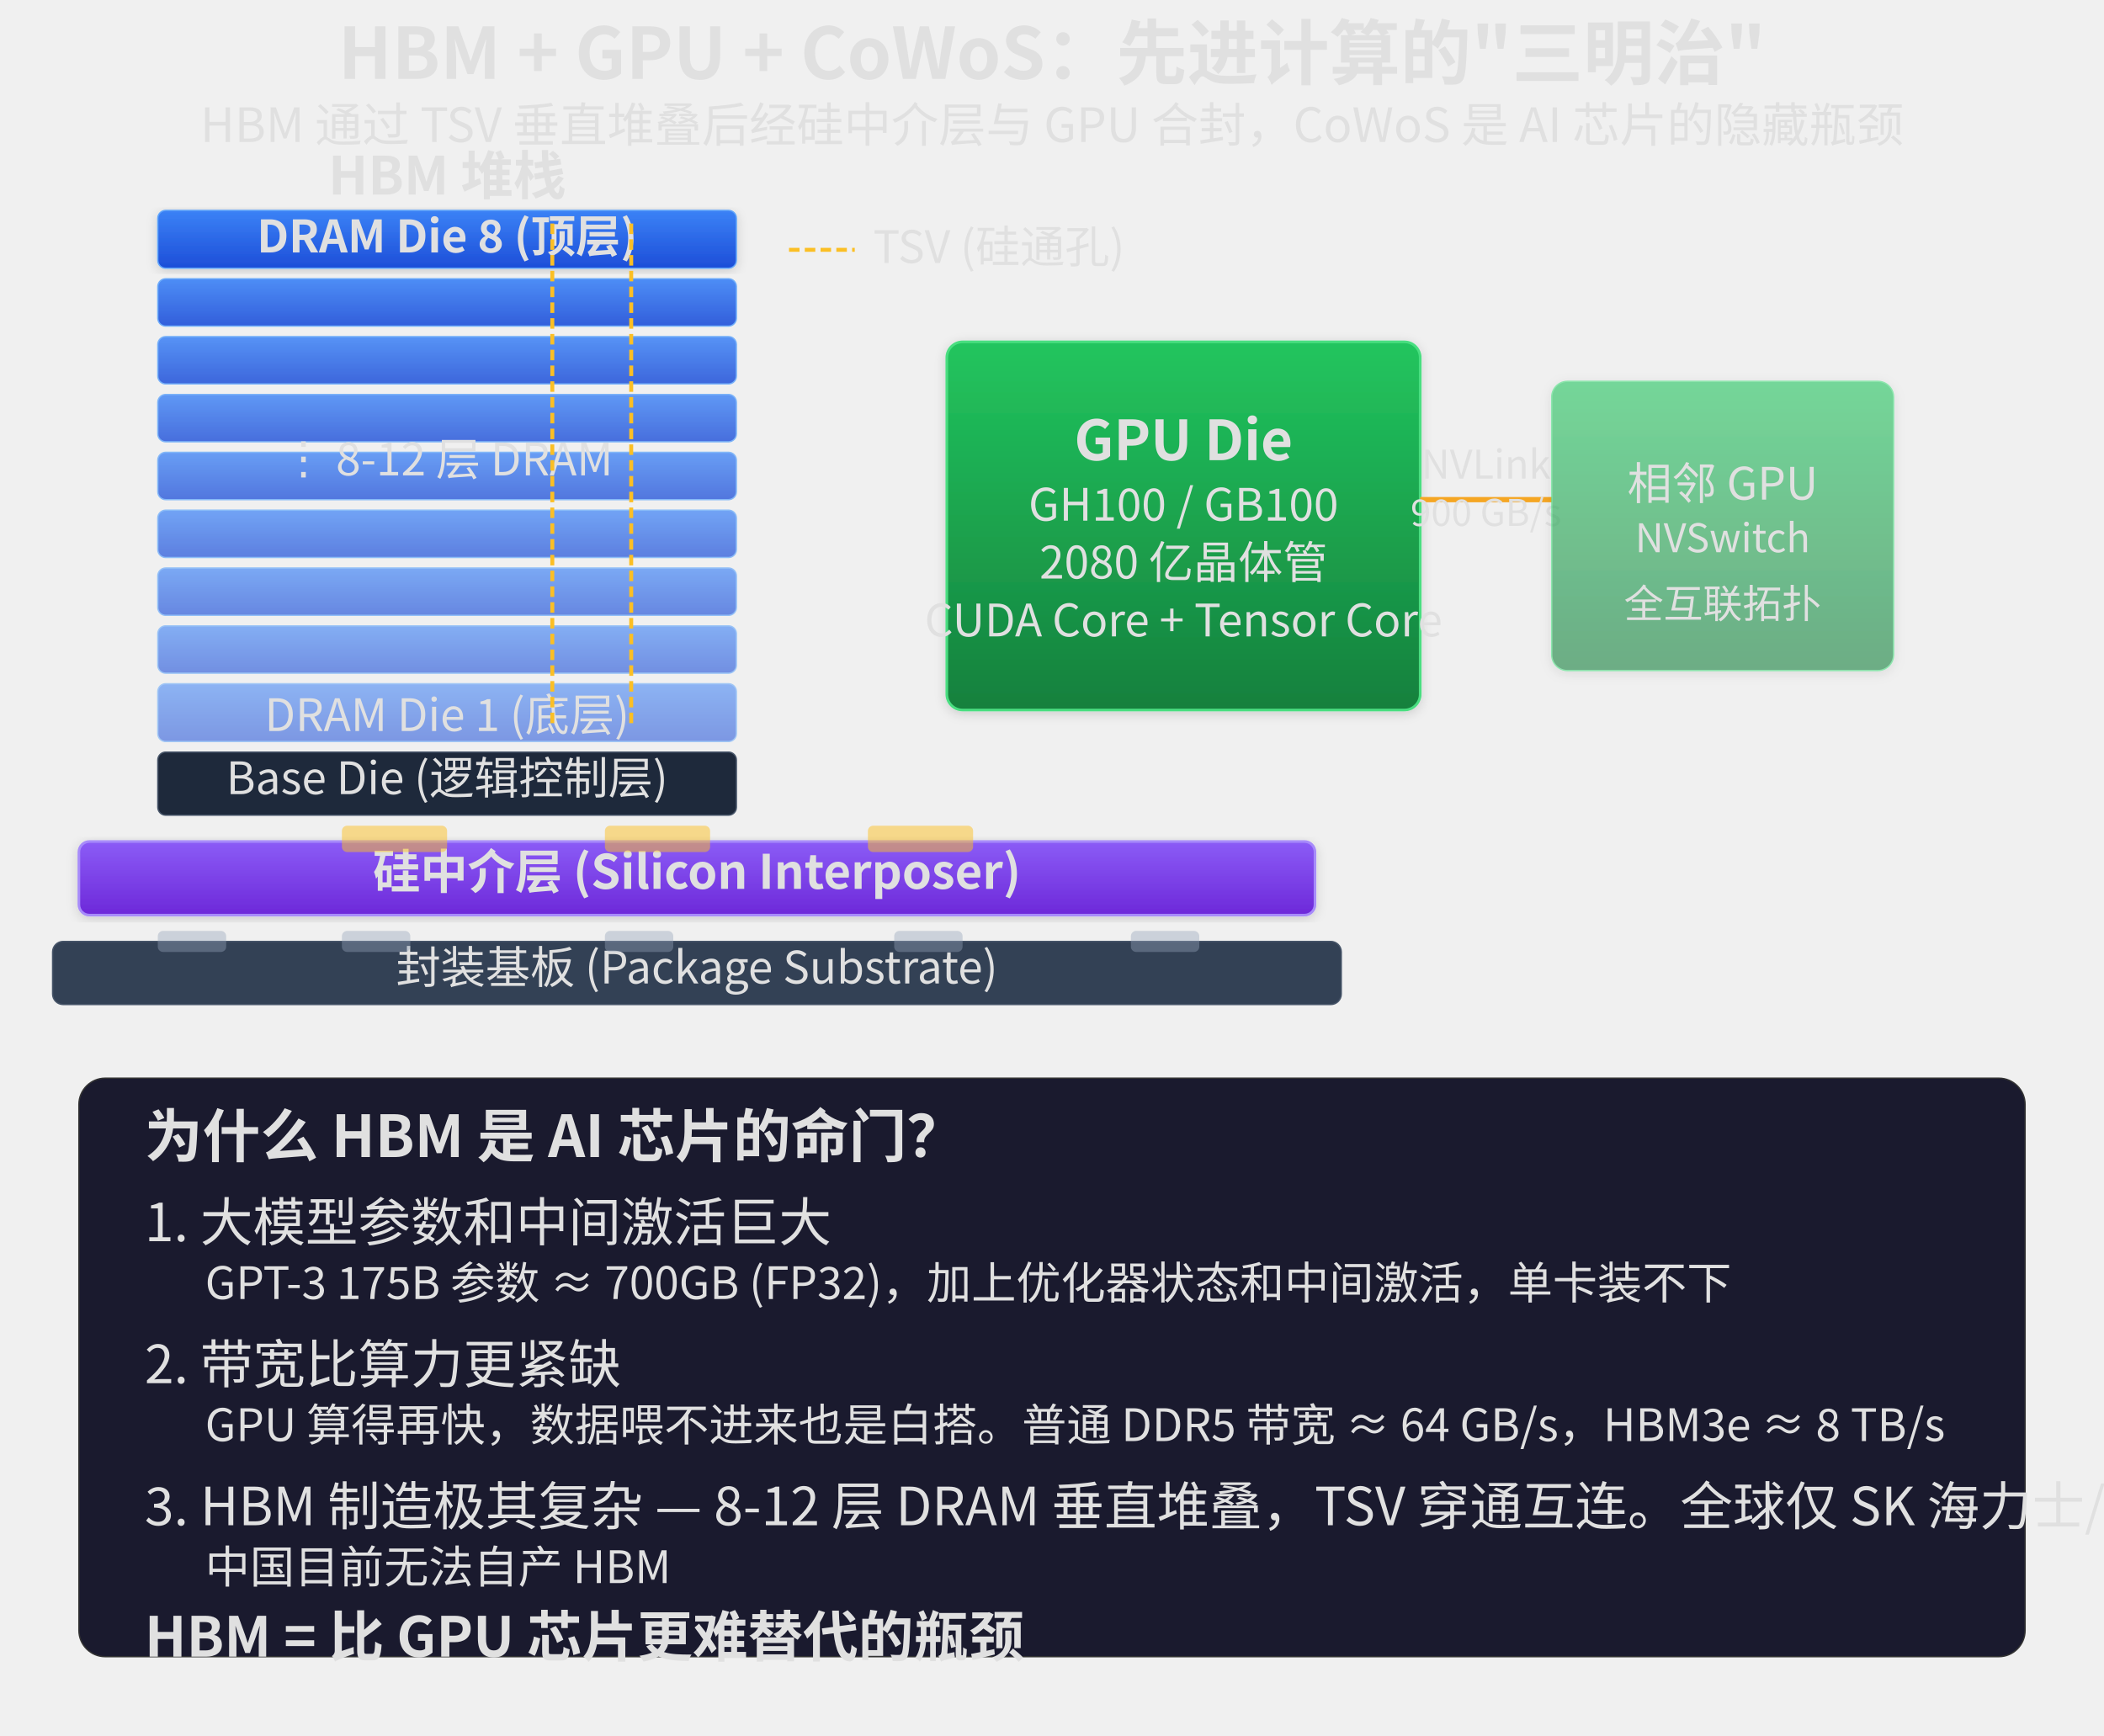
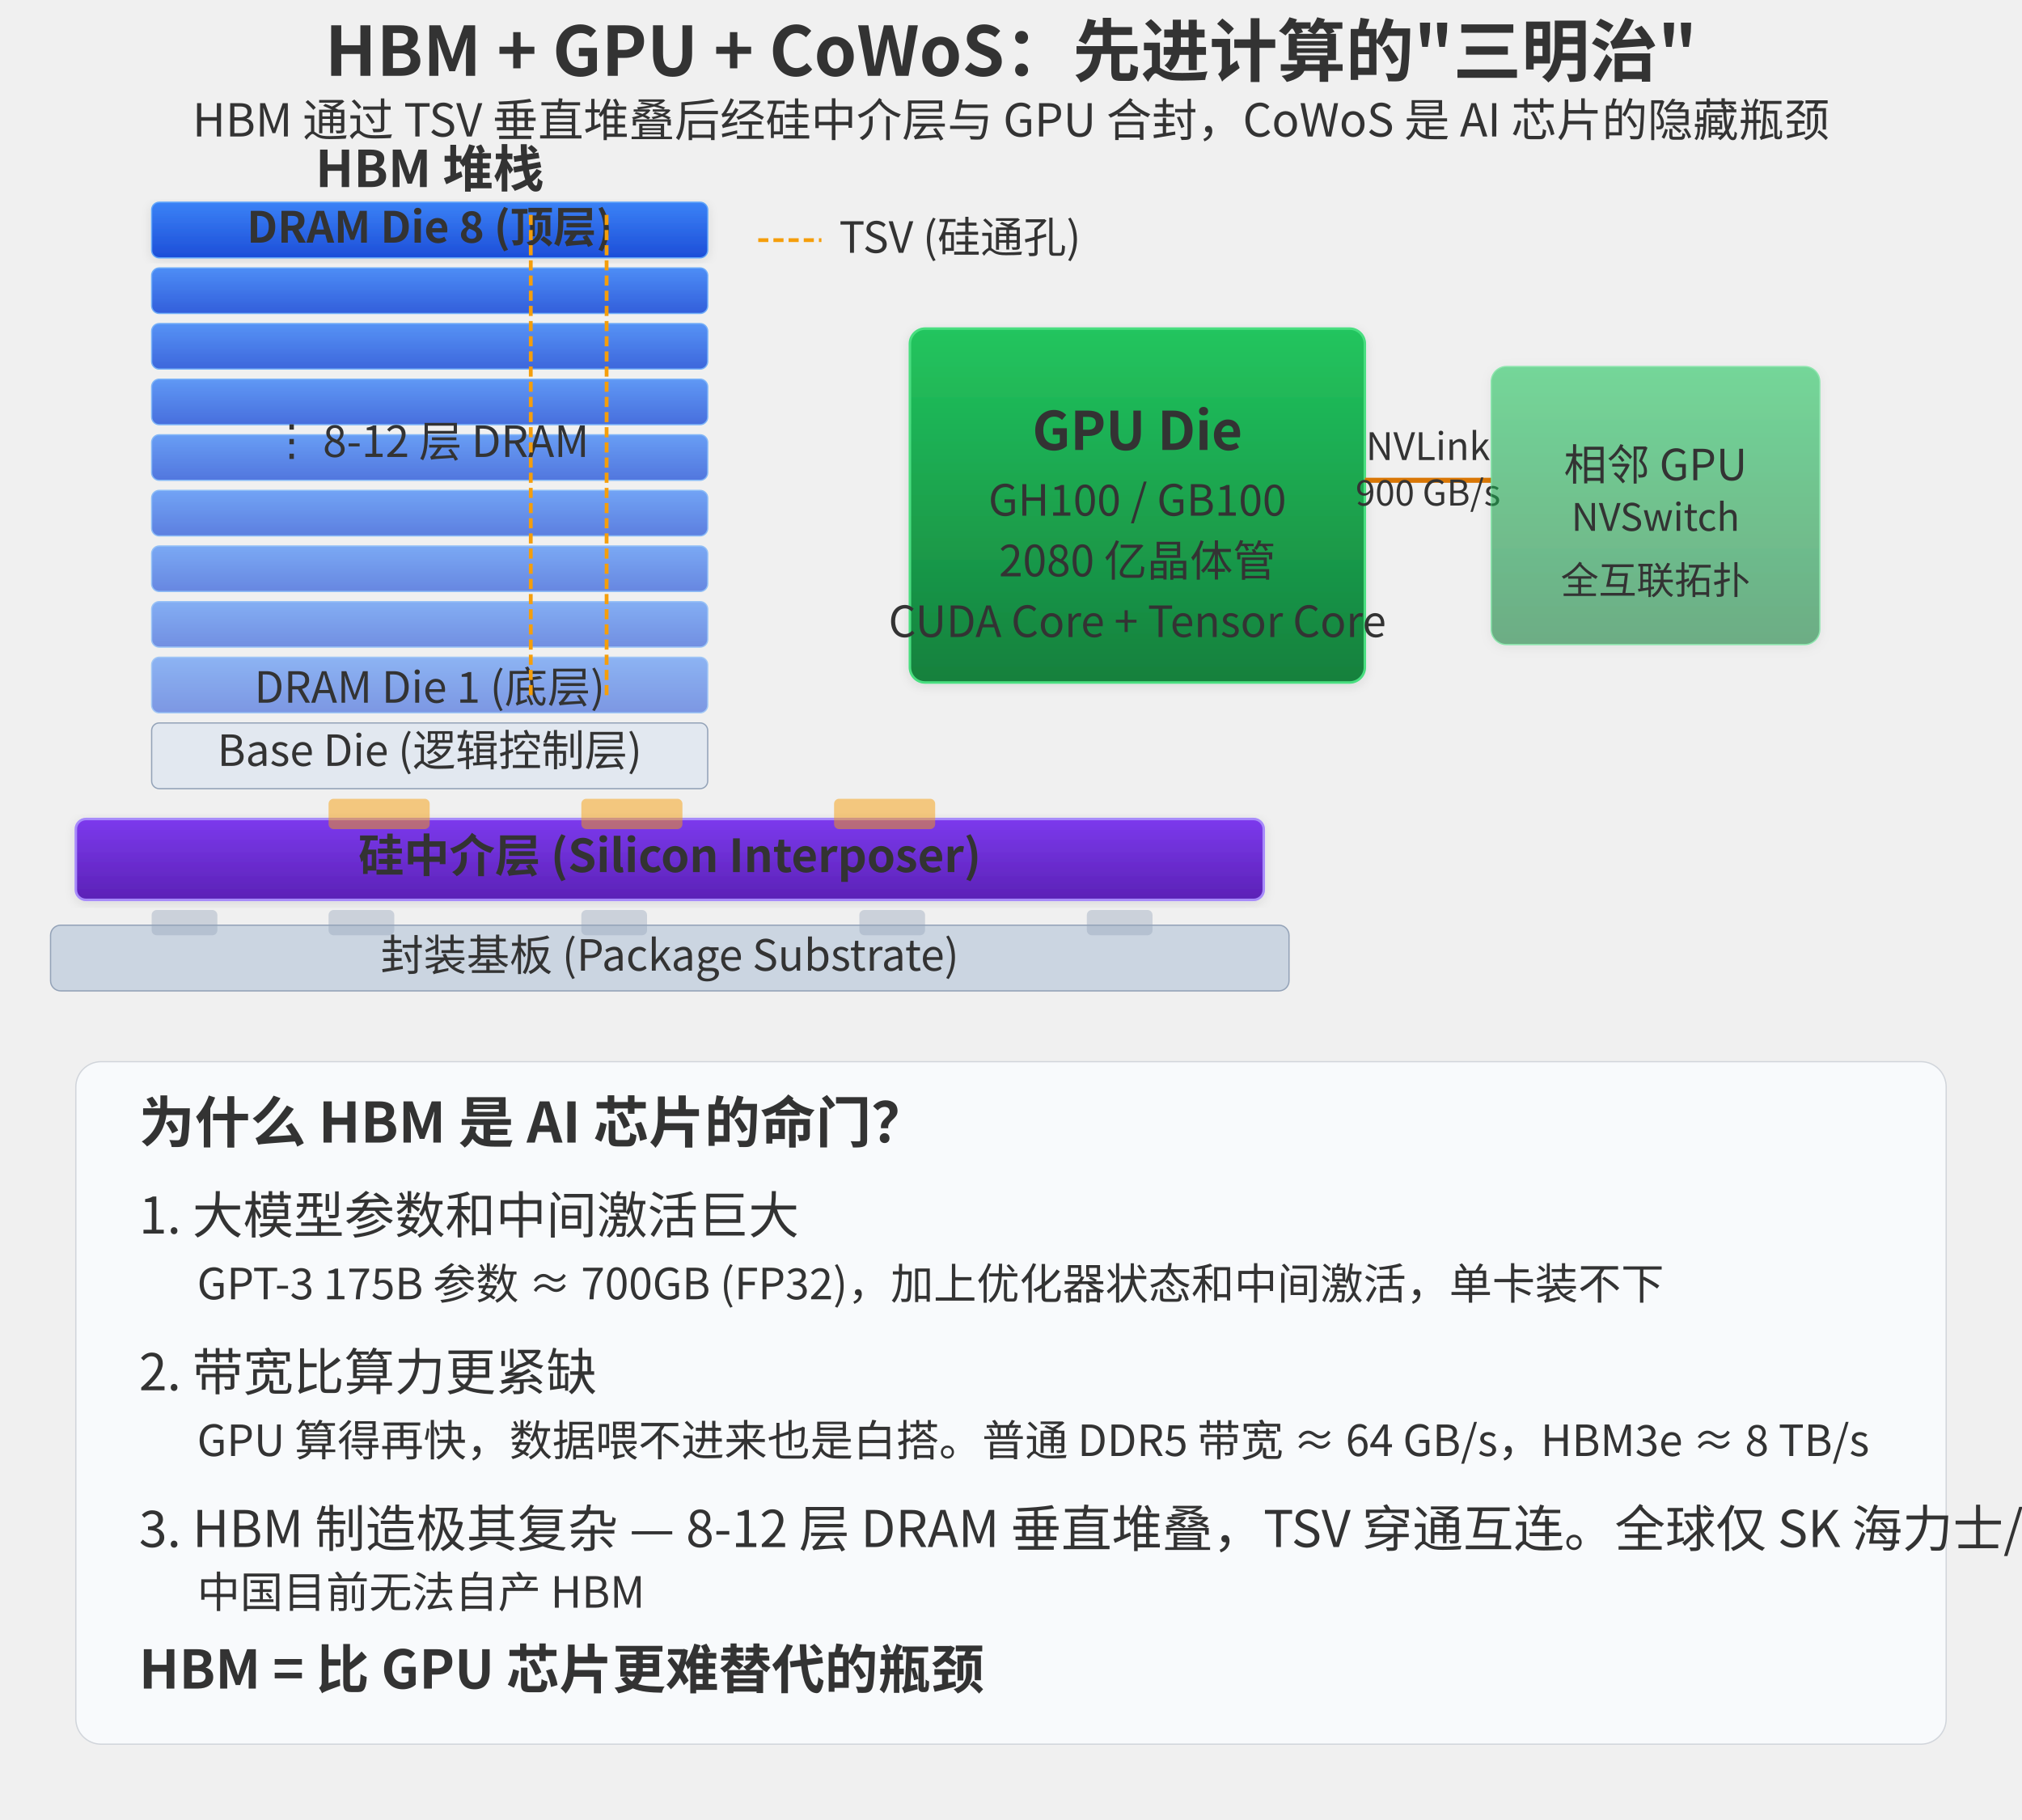
- <svg xmlns="http://www.w3.org/2000/svg" viewBox="0 0 800 660" font-family="'PingFang SC', 'Microsoft YaHei', 'Noto Sans CJK SC', sans-serif">
+ <svg xmlns="http://www.w3.org/2000/svg" viewBox="0 0 800 720" font-family="'PingFang SC', 'Microsoft YaHei', 'Noto Sans CJK SC', sans-serif">
  <defs>
    <linearGradient id="dramGrad" x1="0" y1="0" x2="0" y2="1">
      <stop offset="0%" stop-color="#3b82f6" />
      <stop offset="100%" stop-color="#1d4ed8" />
    </linearGradient>
    <linearGradient id="gpuGrad" x1="0" y1="0" x2="0" y2="1">
      <stop offset="0%" stop-color="#22c55e" />
      <stop offset="100%" stop-color="#15803d" />
    </linearGradient>
    <linearGradient id="interposerGrad" x1="0" y1="0" x2="0" y2="1">
-       <stop offset="0%" stop-color="#8b5cf6" />
-       <stop offset="100%" stop-color="#6d28d9" />
+       <stop offset="0%" stop-color="#7c3aed" />
+       <stop offset="100%" stop-color="#5b21b6" />
    </linearGradient>
    <filter id="shadow">
-       <feDropShadow dx="0" dy="1" stdDeviation="2" flood-opacity="0.15" />
+       <feDropShadow dx="0" dy="1" stdDeviation="2" flood-opacity="0.1" />
    </filter>
  </defs>
  <style>
-     text { fill: #e0e0e0; }
+     text { fill: #333333; }
  </style>
-   <text x="400" y="30" text-anchor="middle" font-size="27" font-weight="700" fill="#fff">HBM + GPU + CoWoS：先进计算的"三明治"</text>
-   <text x="400" y="54" text-anchor="middle" font-size="18" fill="#888">HBM 通过 TSV 垂直堆叠后经硅中介层与 GPU 合封，CoWoS 是 AI 芯片的隐藏瓶颈</text>
+   <text x="400" y="30" text-anchor="middle" font-size="27" font-weight="700" fill="#1a1a1a">HBM + GPU + CoWoS：先进计算的"三明治"</text>
+   <text x="400" y="54" text-anchor="middle" font-size="18" fill="#666">HBM 通过 TSV 垂直堆叠后经硅中介层与 GPU 合封，CoWoS 是 AI 芯片的隐藏瓶颈</text>
  <rect x="60" y="80" width="220" height="22" rx="3" fill="url(#dramGrad)" stroke="#60a5fa" stroke-width="0.5" filter="url(#shadow)" />
  <text x="170" y="96" text-anchor="middle" font-size="17" fill="#fff" font-weight="600">DRAM Die 8 (顶层)</text>
  <rect x="60" y="106" width="220" height="18" rx="3" fill="url(#dramGrad)" stroke="#60a5fa" stroke-width="0.5" opacity="0.9" />
  <rect x="60" y="128" width="220" height="18" rx="3" fill="url(#dramGrad)" stroke="#60a5fa" stroke-width="0.5" opacity="0.85" />
  <rect x="60" y="150" width="220" height="18" rx="3" fill="url(#dramGrad)" stroke="#60a5fa" stroke-width="0.5" opacity="0.8" />
  <rect x="60" y="172" width="220" height="18" rx="3" fill="url(#dramGrad)" stroke="#60a5fa" stroke-width="0.5" opacity="0.75" />
  <rect x="60" y="194" width="220" height="18" rx="3" fill="url(#dramGrad)" stroke="#60a5fa" stroke-width="0.5" opacity="0.7" />
  <rect x="60" y="216" width="220" height="18" rx="3" fill="url(#dramGrad)" stroke="#60a5fa" stroke-width="0.5" opacity="0.65" />
  <rect x="60" y="238" width="220" height="18" rx="3" fill="url(#dramGrad)" stroke="#60a5fa" stroke-width="0.5" opacity="0.6" />
  <rect x="60" y="260" width="220" height="22" rx="3" fill="url(#dramGrad)" stroke="#60a5fa" stroke-width="0.5" opacity="0.55" />
-   <text x="170" y="180" text-anchor="middle" font-size="17" fill="#999">⋮ 8-12 层 DRAM</text>
-   <text x="170" y="278" text-anchor="middle" font-size="17" fill="#bfdbfe">DRAM Die 1 (底层)</text>
-   <line x1="210" y1="85" x2="210" y2="276" stroke="#fbbf24" stroke-width="1.5" stroke-dasharray="4,2" />
-   <line x1="240" y1="85" x2="240" y2="276" stroke="#fbbf24" stroke-width="1.5" stroke-dasharray="4,2" />
-   <rect x="60" y="286" width="220" height="24" rx="3" fill="#1e293b" stroke="#475569" stroke-width="0.5" />
-   <text x="170" y="302" text-anchor="middle" font-size="17" fill="#cbd5e0">Base Die (逻辑控制层)</text>
-   <text x="170" y="74" text-anchor="middle" font-size="20" font-weight="700" fill="#60a5fa">HBM 堆栈</text>
-   <line x1="300" y1="95" x2="325" y2="95" stroke="#fbbf24" stroke-width="1.5" stroke-dasharray="4,2" />
-   <text x="332" y="100" font-size="17" fill="#fbbf24">TSV (硅通孔)</text>
-   <rect x="30" y="320" width="470" height="28" rx="4" fill="url(#interposerGrad)" stroke="#a78bfa" stroke-width="1" filter="url(#shadow)" />
-   <text x="265" y="338" text-anchor="middle" font-size="18" fill="#fff" font-weight="600">硅中介层 (Silicon Interposer)</text>
-   <rect x="130" y="314" width="40" height="10" rx="2" fill="#fbbf24" opacity="0.5" />
-   <rect x="230" y="314" width="40" height="10" rx="2" fill="#fbbf24" opacity="0.5" />
-   <rect x="330" y="314" width="40" height="10" rx="2" fill="#fbbf24" opacity="0.5" />
-   <rect x="20" y="358" width="490" height="24" rx="4" fill="#334155" stroke="#475569" stroke-width="0.5" />
-   <text x="265" y="374" text-anchor="middle" font-size="17" fill="#94a3b8">封装基板 (Package Substrate)</text>
-   <rect x="60" y="354" width="26" height="8" rx="2" fill="#94a3b8" opacity="0.4" />
-   <rect x="130" y="354" width="26" height="8" rx="2" fill="#94a3b8" opacity="0.4" />
-   <rect x="230" y="354" width="26" height="8" rx="2" fill="#94a3b8" opacity="0.4" />
-   <rect x="340" y="354" width="26" height="8" rx="2" fill="#94a3b8" opacity="0.4" />
-   <rect x="430" y="354" width="26" height="8" rx="2" fill="#94a3b8" opacity="0.4" />
+   <text x="170" y="180" text-anchor="middle" font-size="17" fill="#555">⋮ 8-12 层 DRAM</text>
+   <text x="170" y="278" text-anchor="middle" font-size="17" fill="#fff" font-weight="500">DRAM Die 1 (底层)</text>
+   <line x1="210" y1="85" x2="210" y2="276" stroke="#f59e0b" stroke-width="1.5" stroke-dasharray="4,2" />
+   <line x1="240" y1="85" x2="240" y2="276" stroke="#f59e0b" stroke-width="1.5" stroke-dasharray="4,2" />
+   <rect x="60" y="286" width="220" height="26" rx="3" fill="#e2e8f0" stroke="#94a3b8" stroke-width="0.5" />
+   <text x="170" y="303" text-anchor="middle" font-size="17" fill="#475569">Base Die (逻辑控制层)</text>
+   <text x="170" y="74" text-anchor="middle" font-size="20" font-weight="700" fill="#2563eb">HBM 堆栈</text>
+   <line x1="300" y1="95" x2="325" y2="95" stroke="#f59e0b" stroke-width="1.5" stroke-dasharray="4,2" />
+   <text x="332" y="100" font-size="17" fill="#d97706">TSV (硅通孔)</text>
+   <rect x="30" y="324" width="470" height="32" rx="4" fill="url(#interposerGrad)" stroke="#a78bfa" stroke-width="1" filter="url(#shadow)" />
+   <text x="265" y="345" text-anchor="middle" font-size="18" fill="#fff" font-weight="600">硅中介层 (Silicon Interposer)</text>
+   <rect x="130" y="316" width="40" height="12" rx="2" fill="#f59e0b" opacity="0.5" />
+   <rect x="230" y="316" width="40" height="12" rx="2" fill="#f59e0b" opacity="0.5" />
+   <rect x="330" y="316" width="40" height="12" rx="2" fill="#f59e0b" opacity="0.5" />
+   <rect x="20" y="366" width="490" height="26" rx="4" fill="#cbd5e1" stroke="#94a3b8" stroke-width="0.5" />
+   <text x="265" y="384" text-anchor="middle" font-size="17" fill="#475569">封装基板 (Package Substrate)</text>
+   <rect x="60" y="360" width="26" height="10" rx="2" fill="#94a3b8" opacity="0.4" />
+   <rect x="130" y="360" width="26" height="10" rx="2" fill="#94a3b8" opacity="0.4" />
+   <rect x="230" y="360" width="26" height="10" rx="2" fill="#94a3b8" opacity="0.4" />
+   <rect x="340" y="360" width="26" height="10" rx="2" fill="#94a3b8" opacity="0.4" />
+   <rect x="430" y="360" width="26" height="10" rx="2" fill="#94a3b8" opacity="0.4" />
  <rect x="360" y="130" width="180" height="140" rx="6" fill="url(#gpuGrad)" stroke="#4ade80" stroke-width="1" filter="url(#shadow)" />
-   <text x="450" y="175" text-anchor="middle" font-size="21" font-weight="700" fill="#fff">GPU Die</text>
-   <text x="450" y="198" text-anchor="middle" font-size="17" fill="#bbf7d0">GH100 / GB100</text>
-   <text x="450" y="220" text-anchor="middle" font-size="17" fill="#86efac">2080 亿晶体管</text>
-   <text x="450" y="242" text-anchor="middle" font-size="17" fill="#86efac">CUDA Core + Tensor Core</text>
-   <line x1="540" y1="190" x2="590" y2="190" stroke="#f5a623" stroke-width="2" />
-   <text x="565" y="182" text-anchor="middle" font-size="15" fill="#f5a623">NVLink</text>
-   <text x="565" y="200" text-anchor="middle" font-size="14" fill="#d97706">900 GB/s</text>
+   <text x="450" y="178" text-anchor="middle" font-size="21" font-weight="700" fill="#fff">GPU Die</text>
+   <text x="450" y="204" text-anchor="middle" font-size="17" fill="#dcfce7">GH100 / GB100</text>
+   <text x="450" y="228" text-anchor="middle" font-size="17" fill="#bbf7d0">2080 亿晶体管</text>
+   <text x="450" y="252" text-anchor="middle" font-size="17" fill="#bbf7d0">CUDA Core + Tensor Core</text>
+   <line x1="540" y1="190" x2="590" y2="190" stroke="#d97706" stroke-width="2" />
+   <text x="565" y="182" text-anchor="middle" font-size="15" fill="#d97706">NVLink</text>
+   <text x="565" y="200" text-anchor="middle" font-size="14" fill="#b45309">900 GB/s</text>
  <rect x="590" y="145" width="130" height="110" rx="6" fill="url(#gpuGrad)" stroke="#4ade80" stroke-width="0.5" opacity="0.6" filter="url(#shadow)" />
-   <text x="655" y="190" text-anchor="middle" font-size="17" fill="#bbf7d0">相邻 GPU</text>
-   <text x="655" y="210" text-anchor="middle" font-size="15" fill="#86efac">NVSwitch</text>
-   <text x="655" y="235" text-anchor="middle" font-size="15" fill="#86efac">全互联拓扑</text>
-   <rect x="30" y="410" width="740" height="220" rx="10" fill="#1a1a2e" stroke="#333" stroke-width="0.5" />
-   <text x="55" y="440" font-size="22" font-weight="700" fill="#f5a623">为什么 HBM 是 AI 芯片的命门？</text>
-   <text x="55" y="472" font-size="20" fill="#ccc">1. 大模型参数和中间激活巨大</text>
-   <text x="78" y="494" font-size="17" fill="#888">GPT-3 175B 参数 ≈ 700GB (FP32)，加上优化器状态和中间激活，单卡装不下</text>
-   <text x="55" y="526" font-size="20" fill="#ccc">2. 带宽比算力更紧缺</text>
-   <text x="78" y="548" font-size="17" fill="#888">GPU 算得再快，数据喂不进来也是白搭。普通 DDR5 带宽 ≈ 64 GB/s，HBM3e ≈ 8 TB/s</text>
-   <text x="55" y="580" font-size="20" fill="#ccc">3. HBM 制造极其复杂 — 8-12 层 DRAM 垂直堆叠，TSV 穿通互连。全球仅 SK 海力士/三星/美光能造</text>
-   <text x="78" y="602" font-size="17" fill="#f87171">中国目前无法自产 HBM</text>
-   <text x="55" y="630" font-size="21" font-weight="700" fill="#e94560">HBM = 比 GPU 芯片更难替代的瓶颈</text>
+   <text x="655" y="190" text-anchor="middle" font-size="17" fill="#dcfce7">相邻 GPU</text>
+   <text x="655" y="210" text-anchor="middle" font-size="15" fill="#bbf7d0">NVSwitch</text>
+   <text x="655" y="235" text-anchor="middle" font-size="15" fill="#bbf7d0">全互联拓扑</text>
+   <rect x="30" y="420" width="740" height="270" rx="10" fill="#f8fafc" stroke="#d1d5db" stroke-width="0.5" />
+   <text x="55" y="452" font-size="22" font-weight="700" fill="#d97706">为什么 HBM 是 AI 芯片的命门？</text>
+   <text x="55" y="488" font-size="20" fill="#333">1. 大模型参数和中间激活巨大</text>
+   <text x="78" y="514" font-size="17" fill="#555">GPT-3 175B 参数 ≈ 700GB (FP32)，加上优化器状态和中间激活，单卡装不下</text>
+   <text x="55" y="550" font-size="20" fill="#333">2. 带宽比算力更紧缺</text>
+   <text x="78" y="576" font-size="17" fill="#555">GPU 算得再快，数据喂不进来也是白搭。普通 DDR5 带宽 ≈ 64 GB/s，HBM3e ≈ 8 TB/s</text>
+   <text x="55" y="612" font-size="20" fill="#333">3. HBM 制造极其复杂 — 8-12 层 DRAM 垂直堆叠，TSV 穿通互连。全球仅 SK 海力士/三星/美光能造</text>
+   <text x="78" y="636" font-size="17" fill="#dc2626">中国目前无法自产 HBM</text>
+   <text x="55" y="668" font-size="21" font-weight="700" fill="#dc2626">HBM = 比 GPU 芯片更难替代的瓶颈</text>
</svg>
